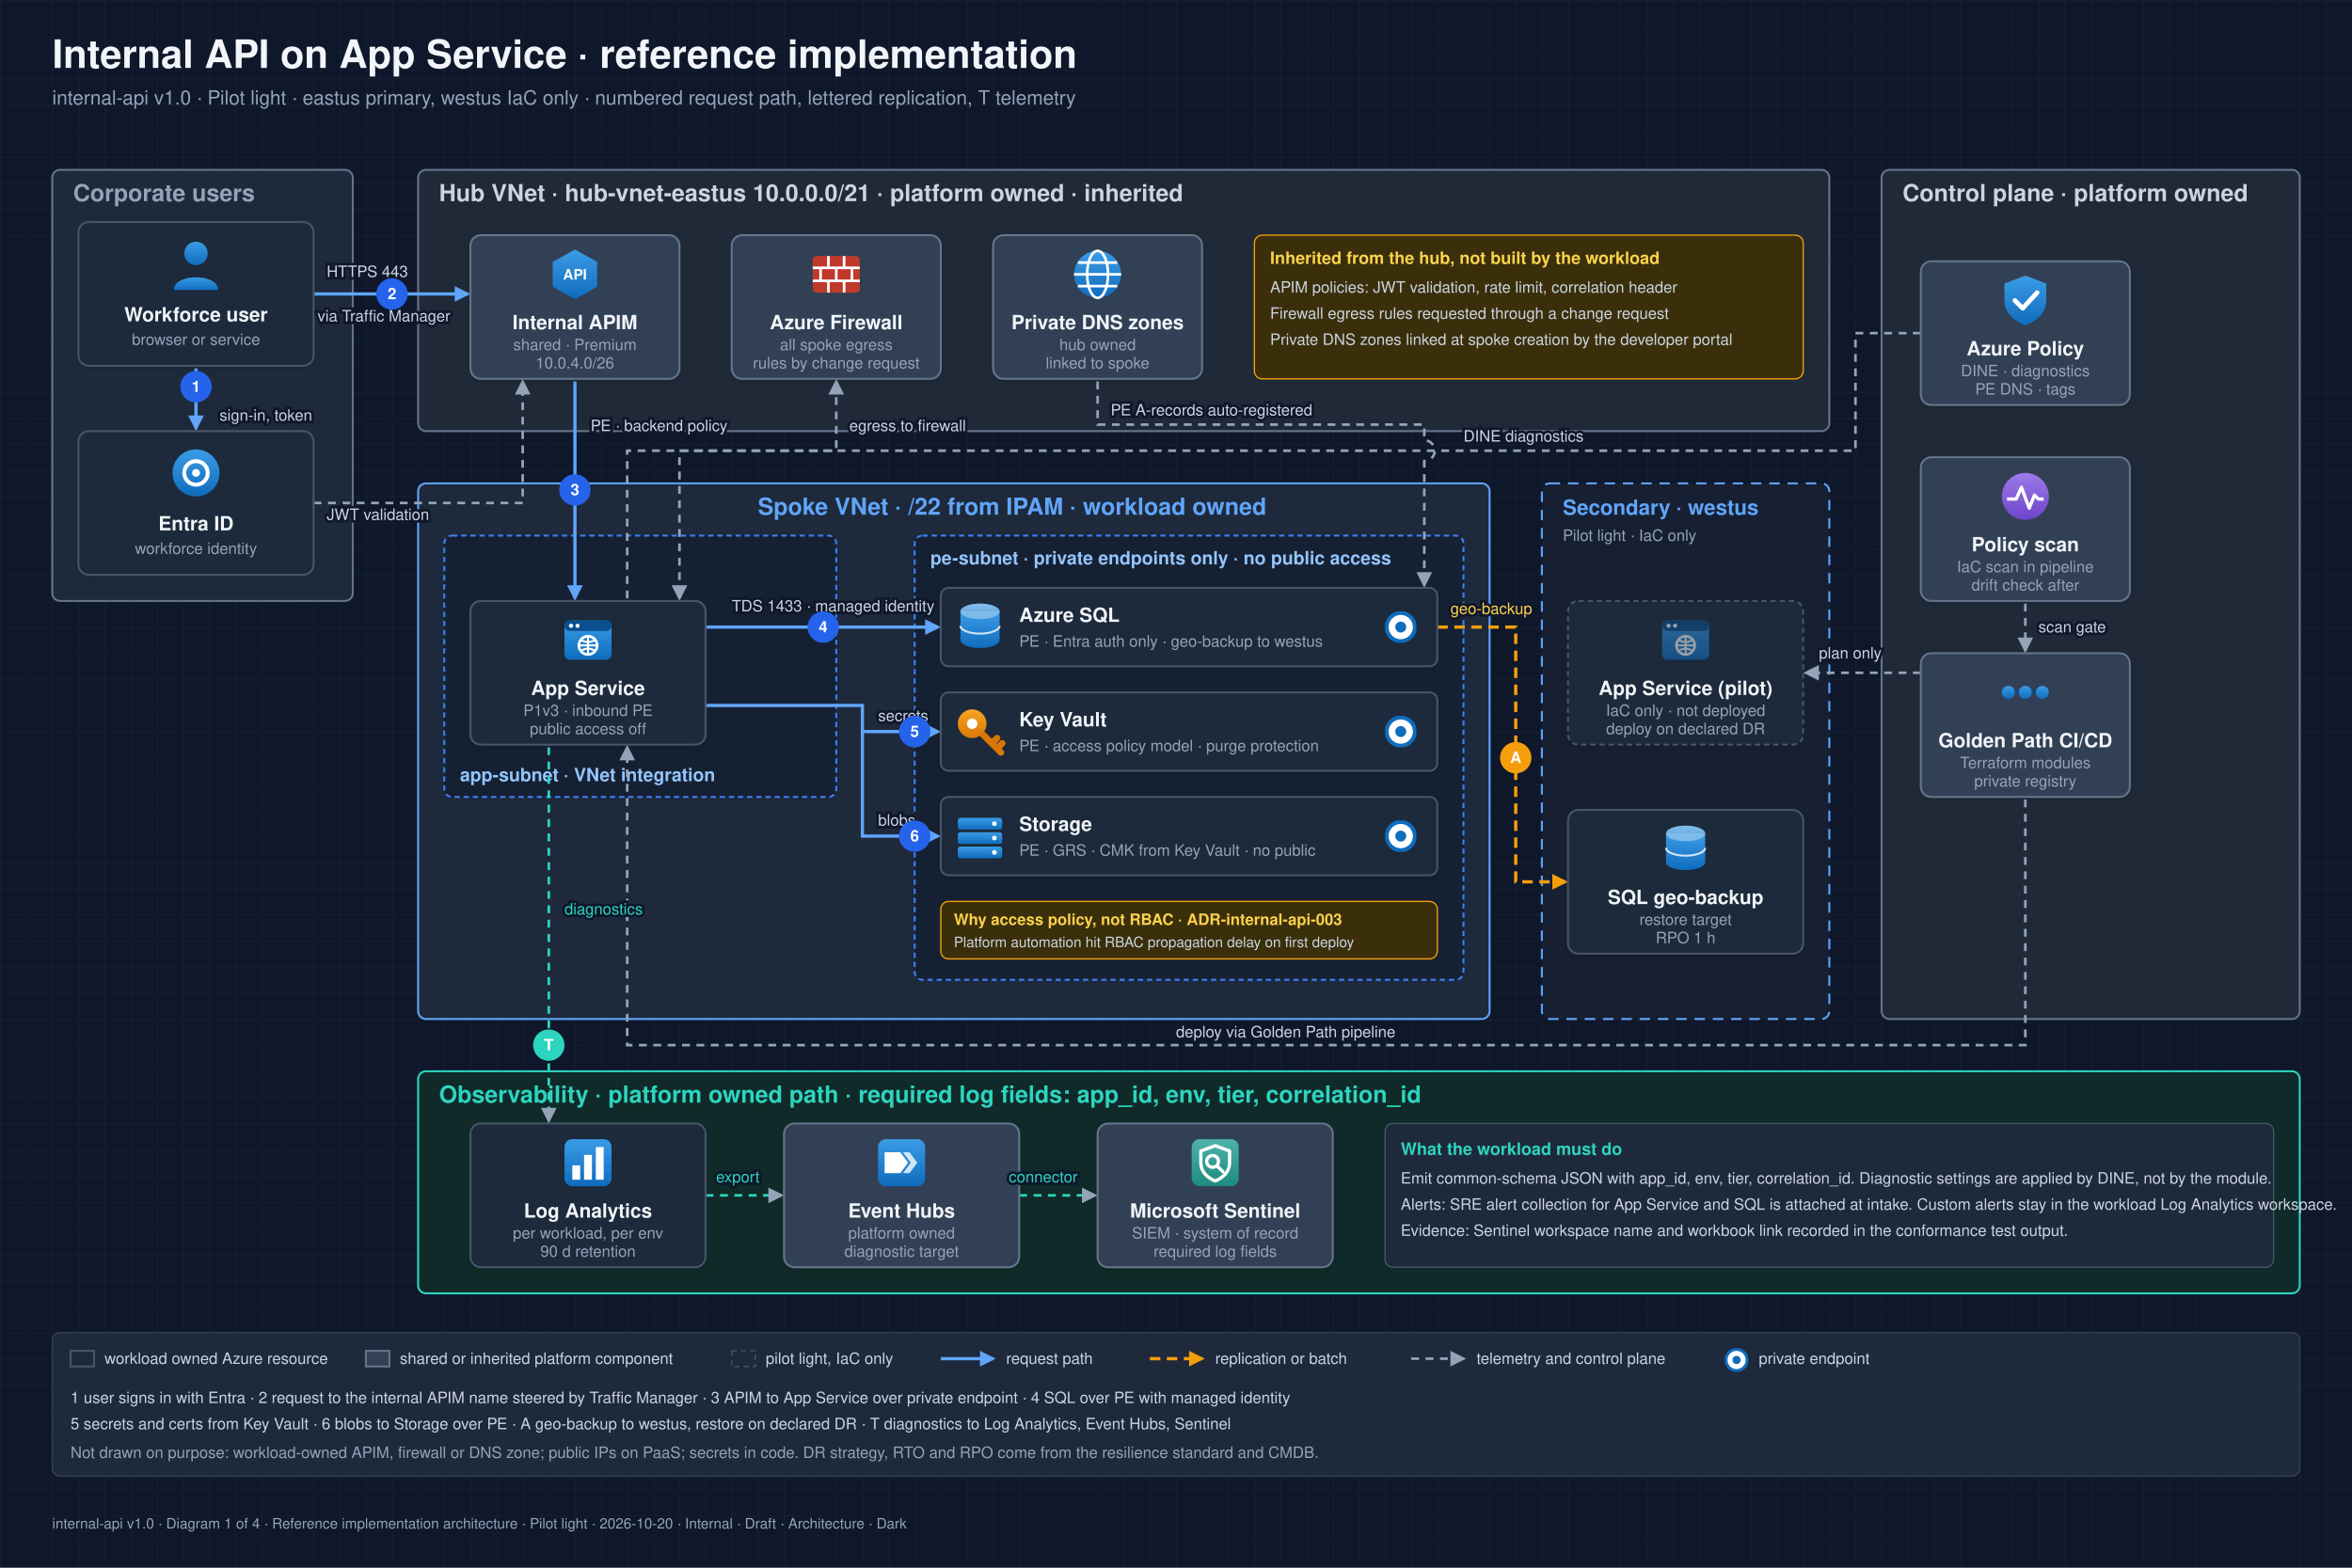
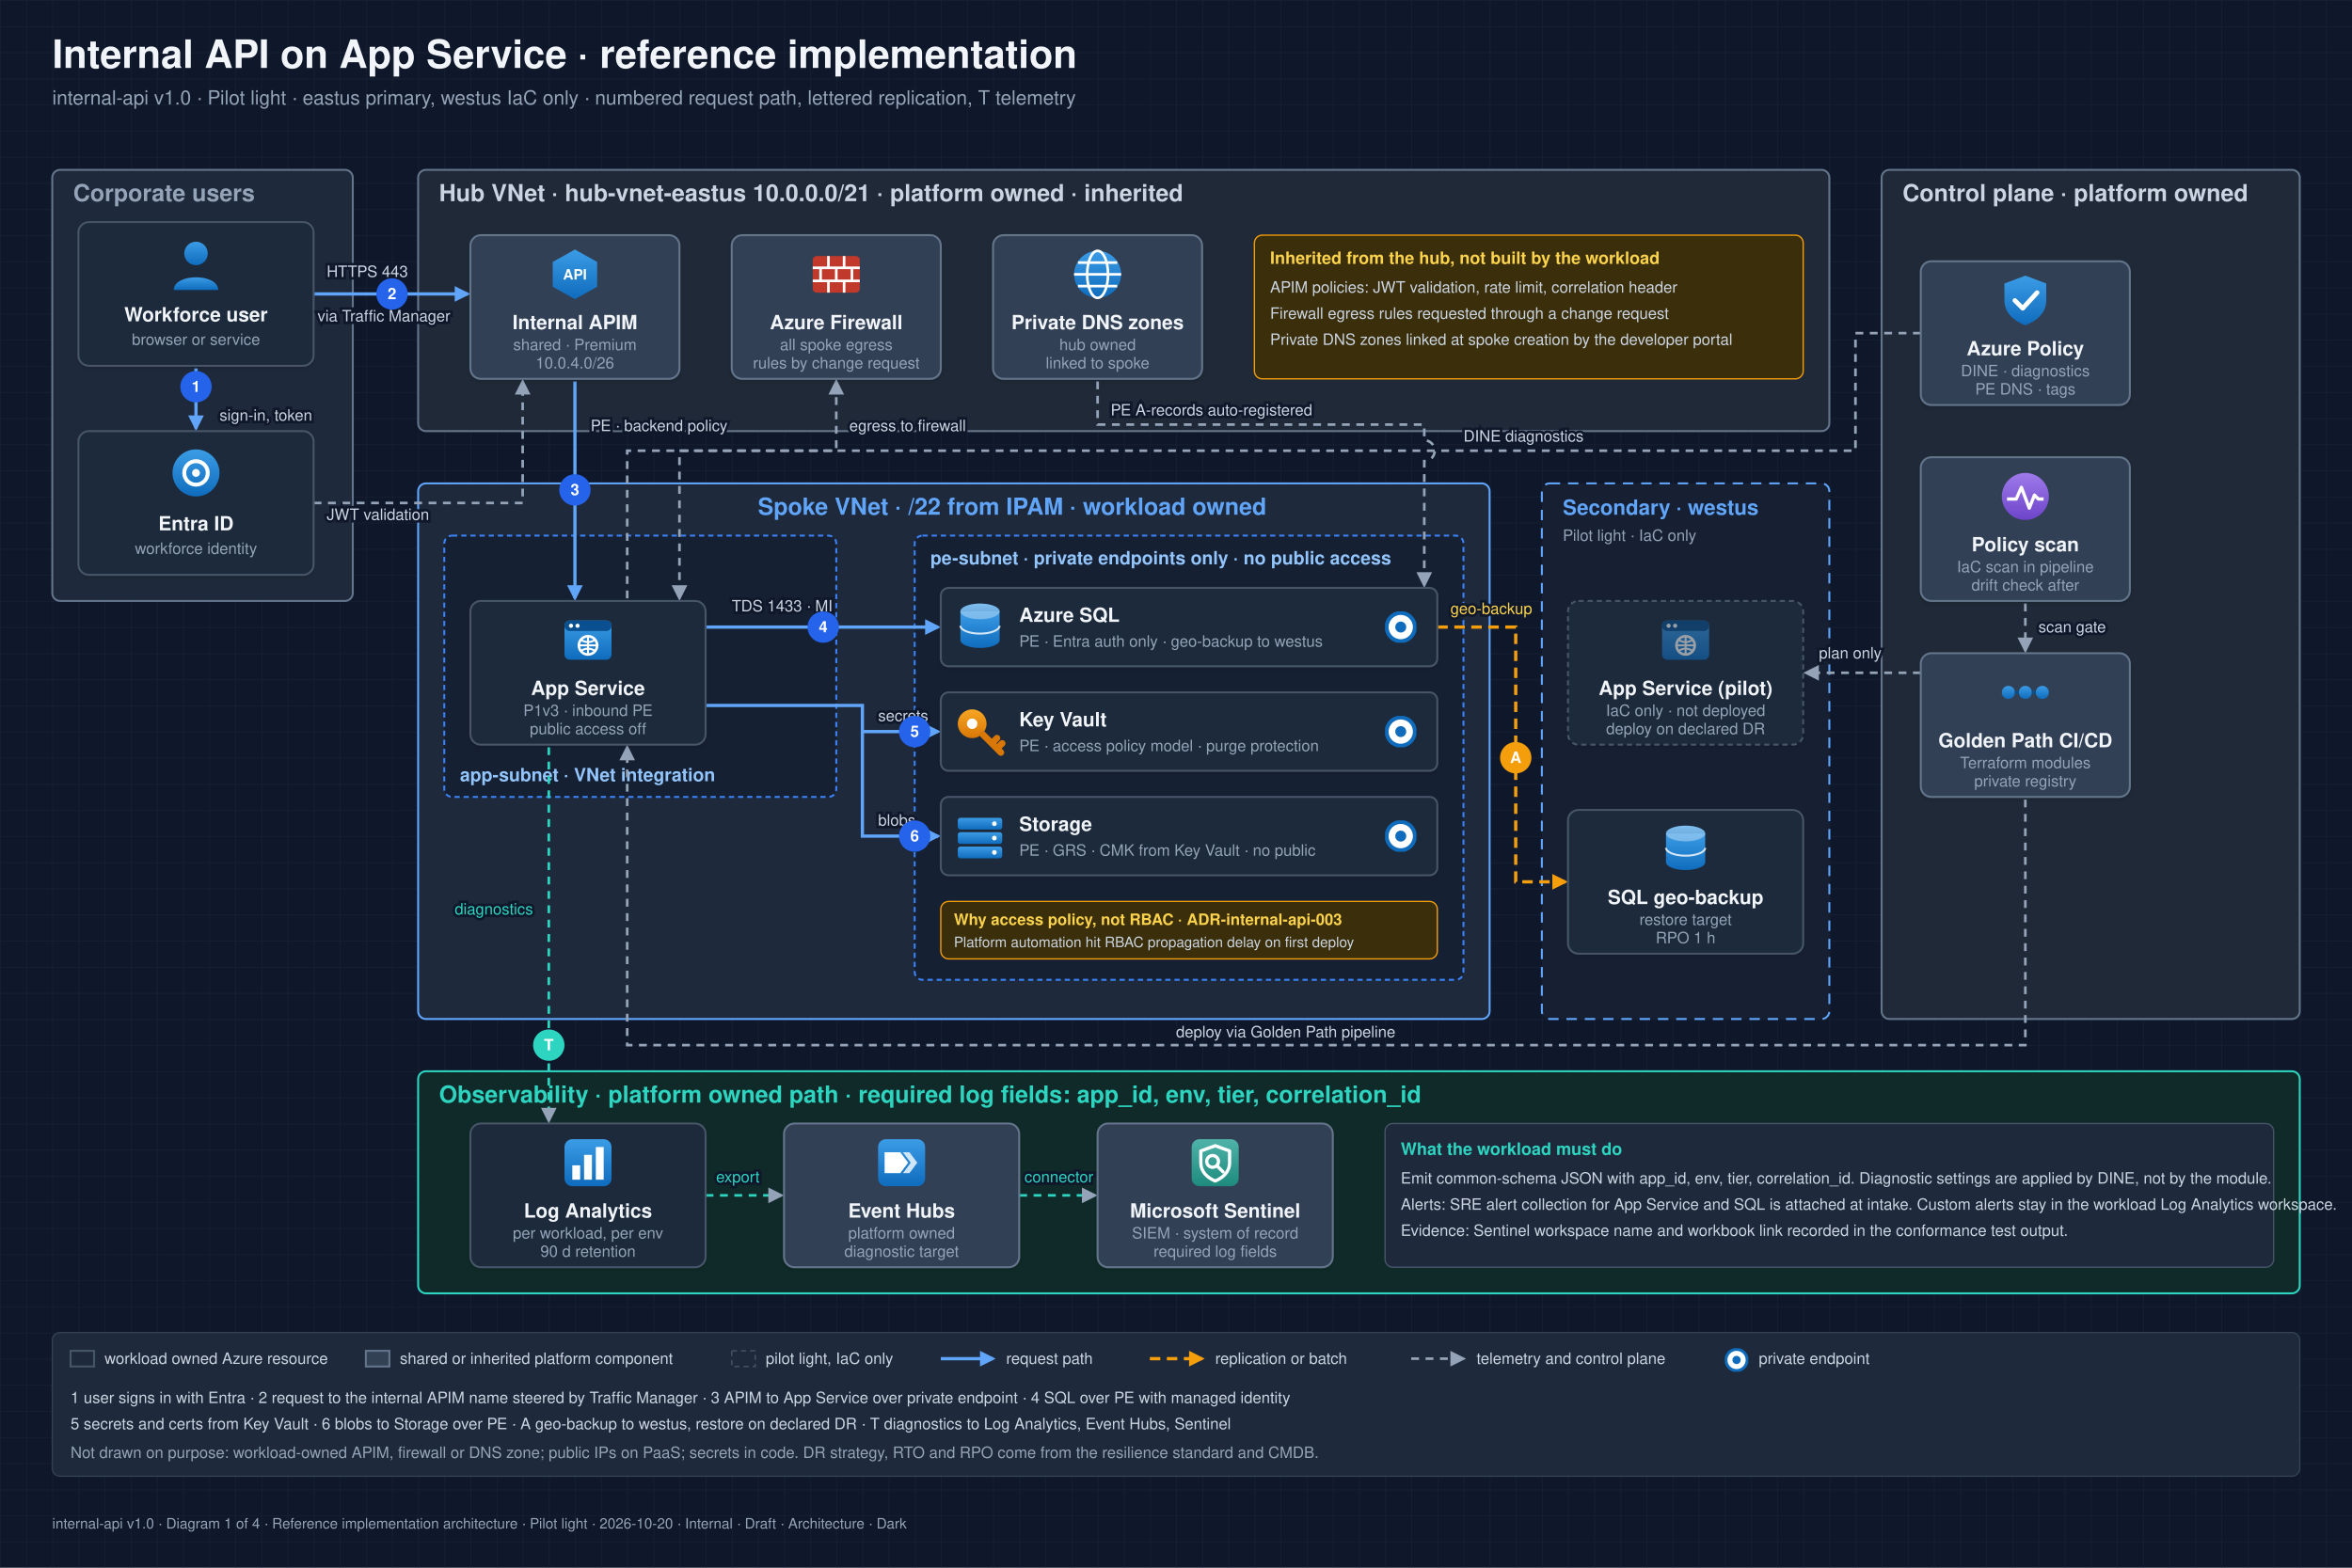
<svg xmlns="http://www.w3.org/2000/svg" width="1800" height="1200" viewBox="0 0 1800 1200" font-family="Segoe UI, Helvetica, Arial, sans-serif" data-plan="plan.json" data-theme="dark">
  <defs>
    <marker id="ab" markerWidth="12" markerHeight="12" refX="10" refY="6" orient="auto" markerUnits="userSpaceOnUse">
      <path d="M0,0 L12,6 L0,12 z" fill="#0F4C81" />
    </marker>
    <marker id="ao" markerWidth="12" markerHeight="12" refX="10" refY="6" orient="auto" markerUnits="userSpaceOnUse">
      <path d="M0,0 L12,6 L0,12 z" fill="#D97706" />
    </marker>
    <marker id="ag" markerWidth="12" markerHeight="12" refX="10" refY="6" orient="auto" markerUnits="userSpaceOnUse">
      <path d="M0,0 L12,6 L0,12 z" fill="#6B7280" />
    </marker>
    <marker id="agb" markerWidth="12" markerHeight="12" refX="2" refY="6" orient="auto" markerUnits="userSpaceOnUse">
      <path d="M12,0 L0,6 L12,12 z" fill="#6B7280" />
    </marker>
    <filter id="sh" x="-5%" y="-5%" width="110%" height="120%">
      <feDropShadow dx="0" dy="1.5" stdDeviation="1.5" flood-color="#000" flood-opacity="0.12" />
    </filter>
    <linearGradient id="az" x1="0" y1="0" x2="0" y2="1">
      <stop offset="0" stop-color="#3B9CE6" />
      <stop offset="1" stop-color="#0F6CBD" />
    </linearGradient>
    <linearGradient id="az2" x1="0" y1="0" x2="0" y2="1">
      <stop offset="0" stop-color="#4FB3A9" />
      <stop offset="1" stop-color="#1E8A7E" />
    </linearGradient>
    <linearGradient id="or" x1="0" y1="0" x2="0" y2="1">
      <stop offset="0" stop-color="#F6A623" />
      <stop offset="1" stop-color="#D97706" />
    </linearGradient>
    <linearGradient id="gy" x1="0" y1="0" x2="0" y2="1">
      <stop offset="0" stop-color="#9CA3AF" />
      <stop offset="1" stop-color="#6B7280" />
    </linearGradient>
    <linearGradient id="pu" x1="0" y1="0" x2="0" y2="1">
      <stop offset="0" stop-color="#9F7AEA" />
      <stop offset="1" stop-color="#6D44C9" />
    </linearGradient>
    <symbol id="i-user" viewBox="0 0 44 44">
      <circle cx="22" cy="14" r="9" fill="url(#az)" />
      <path d="M5 42 C5 29 39 29 39 42 Z" fill="url(#az)" />
    </symbol>
    <symbol id="i-edge" viewBox="0 0 44 44">
      <path d="M12 34 a8 8 0 0 1 -1 -16 a10 10 0 0 1 19 -4 a8 8 0 0 1 6 14 a6 6 0 0 1 -2 6 Z" fill="url(#or)" />
      <path d="M14 30 h16" stroke="#FFF" stroke-width="3" stroke-linecap="round" />
    </symbol>
    <symbol id="i-apim" viewBox="0 0 44 44">
      <path d="M22 3 L39 12.5 V31.5 L22 41 L5 31.5 V12.5 Z" fill="url(#az)" />
      <text x="22" y="26" font-size="11" font-weight="700" fill="#FFF" text-anchor="middle" font-family="Helvetica">API</text>
    </symbol>
    <symbol id="i-app" viewBox="0 0 44 44">
      <rect x="4" y="7" width="36" height="30" rx="4" fill="url(#az)" />
      <rect x="4" y="7" width="36" height="8" rx="4" fill="#0A4F8F" />
      <circle cx="9" cy="11" r="1.6" fill="#FFF" />
      <circle cx="14" cy="11" r="1.6" fill="#FFF" />
      <circle cx="22" cy="26" r="7" fill="none" stroke="#FFF" stroke-width="2" />
      <path d="M15 26 h14 M22 19 v14 M17 22 q5 3 10 0 M17 30 q5 -3 10 0" stroke="#FFF" stroke-width="1.5" fill="none" />
    </symbol>
    <symbol id="i-func" viewBox="0 0 44 44">
      <rect x="4" y="4" width="36" height="36" rx="6" fill="url(#or)" />
      <path d="M25 7 L13 25 h9 l-3 12 L32 19 h-9 Z" fill="#FFF" />
    </symbol>
    <symbol id="i-cosmos" viewBox="0 0 44 44">
      <circle cx="22" cy="22" r="13" fill="url(#az)" />
      <ellipse cx="22" cy="22" rx="20" ry="7" fill="none" stroke="#0A4F8F" stroke-width="2.5" transform="rotate(-25 22 22)" />
      <circle cx="34" cy="12" r="3" fill="#F6A623" />
    </symbol>
    <symbol id="i-search" viewBox="0 0 44 44">
      <circle cx="18" cy="18" r="12" fill="url(#az)" />
      <circle cx="18" cy="18" r="6" fill="none" stroke="#FFF" stroke-width="2.5" />
      <path d="M27 27 L39 39" stroke="#0A4F8F" stroke-width="6" stroke-linecap="round" />
    </symbol>
    <symbol id="i-openai" viewBox="0 0 44 44">
      <rect x="4" y="4" width="36" height="36" rx="8" fill="url(#az2)" />
      <path d="M22 9 L25 19 L35 22 L25 25 L22 35 L19 25 L9 22 L19 19 Z" fill="#FFF" />
      <circle cx="32" cy="12" r="2.5" fill="#FFF" />
    </symbol>
    <symbol id="i-doc" viewBox="0 0 44 44">
      <path d="M10 4 h16 l10 10 v26 h-26 Z" fill="url(#az2)" />
      <path d="M26 4 v10 h10" fill="#1E8A7E" />
      <path d="M15 20 h14 M15 26 h14 M15 32 h9" stroke="#FFF" stroke-width="2.2" stroke-linecap="round" />
    </symbol>
    <symbol id="i-speech" viewBox="0 0 44 44">
      <rect x="15" y="5" width="14" height="22" rx="7" fill="url(#az2)" />
      <path d="M10 20 a12 12 0 0 0 24 0" fill="none" stroke="#1E8A7E" stroke-width="3" />
      <path d="M22 32 v7 M15 39 h14" stroke="#1E8A7E" stroke-width="3" stroke-linecap="round" />
    </symbol>
    <symbol id="i-kv" viewBox="0 0 44 44">
      <circle cx="16" cy="16" r="11" fill="url(#or)" />
      <circle cx="16" cy="16" r="4" fill="#FFF" />
      <path d="M24 24 L38 38 M31 31 l4 -4 M35 35 l4 -4" stroke="#D97706" stroke-width="5" stroke-linecap="round" />
    </symbol>
    <symbol id="i-storage" viewBox="0 0 44 44">
      <rect x="5" y="8" width="34" height="9" rx="2" fill="url(#az)" />
      <rect x="5" y="19" width="34" height="9" rx="2" fill="url(#az)" />
      <rect x="5" y="30" width="34" height="9" rx="2" fill="url(#az)" />
      <circle cx="33" cy="12.5" r="1.8" fill="#FFF" />
      <circle cx="33" cy="23.5" r="1.8" fill="#FFF" />
      <circle cx="33" cy="34.5" r="1.8" fill="#FFF" />
    </symbol>
    <symbol id="i-ai" viewBox="0 0 44 44">
      <circle cx="22" cy="22" r="18" fill="url(#pu)" />
      <path d="M8 24 h7 l4 -9 l6 16 l4 -10 l3 3 h4" fill="none" stroke="#FFF" stroke-width="2.5" stroke-linejoin="round" />
    </symbol>
    <symbol id="i-law" viewBox="0 0 44 44">
      <rect x="4" y="4" width="36" height="36" rx="6" fill="url(#az)" />
      <rect x="10" y="24" width="6" height="11" fill="#FFF" />
      <rect x="19" y="16" width="6" height="19" fill="#FFF" />
      <rect x="28" y="10" width="6" height="25" fill="#FFF" />
    </symbol>
    <symbol id="i-eh" viewBox="0 0 44 44">
      <rect x="4" y="4" width="36" height="36" rx="6" fill="url(#az)" />
      <path d="M9 14 h12 l6 8 l-6 8 h-12 Z" fill="#FFF" />
      <path d="M23 14 h5 l6 8 l-6 8 h-5 l6 -8 Z" fill="#CFE6F8" />
    </symbol>
    <symbol id="i-siem" viewBox="0 0 44 44">
      <rect x="4" y="4" width="36" height="36" rx="6" fill="url(#az2)" />
      <path d="M22 9 L33 13 V22 C33 29 28 33.5 22 36 C16 33.5 11 29 11 22 V13 Z" fill="none" stroke="#FFF" stroke-width="2.5" stroke-linejoin="round" />
      <circle cx="20" cy="21" r="4.5" fill="none" stroke="#FFF" stroke-width="2.5" />
      <path d="M23.5 24.5 L28 29" stroke="#FFF" stroke-width="2.5" stroke-linecap="round" />
    </symbol>
    <symbol id="i-policy" viewBox="0 0 44 44">
      <path d="M22 3 L38 9 V22 C38 32 30 38 22 41 C14 38 6 32 6 22 V9 Z" fill="url(#az)" />
      <path d="M14 22 l6 6 l11 -12" fill="none" stroke="#FFF" stroke-width="3.5" stroke-linecap="round" stroke-linejoin="round" />
    </symbol>
    <symbol id="i-cmdb" viewBox="0 0 44 44">
      <ellipse cx="22" cy="10" rx="15" ry="6" fill="#0A4F8F" />
      <path d="M7 10 v24 a15 6 0 0 0 30 0 V10" fill="url(#az)" />
      <ellipse cx="22" cy="10" rx="15" ry="6" fill="#3B9CE6" />
    </symbol>
    <symbol id="i-idp" viewBox="0 0 44 44">
      <circle cx="22" cy="22" r="18" fill="url(#az)" />
      <circle cx="22" cy="22" r="9" fill="none" stroke="#FFF" stroke-width="3" />
      <circle cx="22" cy="22" r="3" fill="#FFF" />
    </symbol>
    <symbol id="i-nva" viewBox="0 0 44 44">
      <rect x="4" y="8" width="36" height="28" rx="3" fill="#B91C1C" />
      <path d="M4 17 h36 M4 26 h36 M16 8 v9 M28 17 v9 M16 26 v10" stroke="#FFF" stroke-width="2" />
    </symbol>
    <symbol id="i-dns" viewBox="0 0 44 44">
      <circle cx="22" cy="22" r="18" fill="url(#az)" />
      <ellipse cx="22" cy="22" rx="8" ry="18" fill="none" stroke="#FFF" stroke-width="2" />
      <path d="M4 22 h36 M7 13 h30 M7 31 h30" stroke="#FFF" stroke-width="2" />
    </symbol>
    <symbol id="i-pe" viewBox="0 0 20 20">
      <circle cx="10" cy="10" r="9" fill="#FFF" stroke="#0F6CBD" stroke-width="2.5" />
      <circle cx="10" cy="10" r="3.5" fill="#0F6CBD" />
    </symbol>
    <pattern id="grid" width="20" height="20" patternUnits="userSpaceOnUse">
      <path d="M20 0 H0 V20" fill="none" stroke="#E9ECF0" stroke-width="1" />
    </pattern>
    <symbol id="i-dns-lb" viewBox="0 0 44 44">
      <circle cx="22" cy="22" r="18" fill="url(#or)" />
      <circle cx="22" cy="11" r="3.5" fill="#FFF" />
      <path d="M22 14.5 V21 M11 21 H33 M11 21 V28 M22 21 V28 M33 21 V28" fill="none" stroke="#FFF" stroke-width="2.5" stroke-linecap="round" />
      <circle cx="11" cy="31" r="3" fill="#FFF" />
      <circle cx="22" cy="31" r="3" fill="#FFF" />
      <circle cx="33" cy="31" r="3" fill="#FFF" />
    </symbol>
    <symbol id="i-switch" viewBox="0 0 44 44">
      <rect x="4" y="12" width="36" height="20" rx="3" fill="#1BA0D7" />
      <path d="M11 22h8M11 19l3 3-3 3M33 22h-8M33 19l-3 3 3 3" stroke="#fff" stroke-width="2" fill="none" stroke-linecap="round" />
    </symbol>
    <symbol id="i-router" viewBox="0 0 44 44">
      <circle cx="22" cy="22" r="18" fill="#1BA0D7" />
      <path d="M12 18h20M28 14l4 4-4 4M32 26H12M16 22l-4 4 4 4" stroke="#fff" stroke-width="2.2" fill="none" stroke-linecap="round" />
    </symbol>
    <symbol id="i-firewall" viewBox="0 0 44 44">
      <rect x="4" y="8" width="36" height="28" rx="3" fill="#C0392B" />
      <path d="M4 17h36M4 27h36M16 8v9M28 8v9M10 17v10M22 17v10M34 17v10M16 27v9M28 27v9" stroke="#fff" stroke-width="2" />
    </symbol>
    <symbol id="i-lb" viewBox="0 0 44 44">
      <rect x="14" y="4" width="16" height="12" rx="2" fill="url(#az)" />
      <rect x="3" y="28" width="12" height="12" rx="2" fill="url(#az)" />
      <rect x="16" y="28" width="12" height="12" rx="2" fill="url(#az)" />
      <rect x="29" y="28" width="12" height="12" rx="2" fill="url(#az)" />
      <path d="M22 16v6M22 22H9v6M22 22v6M22 22h13v6" stroke="#0F4C81" stroke-width="2" fill="none" />
    </symbol>
    <symbol id="i-aks" viewBox="0 0 44 44">
      <path d="M22 3l17 10v18L22 41 5 31V13z" fill="url(#az)" />
      <path d="M22 12l9 5v10l-9 5-9-5V17z" fill="#fff" opacity="0.9" />
      <circle cx="22" cy="22" r="3" fill="#0F6CBD" />
    </symbol>
    <symbol id="i-vm" viewBox="0 0 44 44">
      <rect x="4" y="7" width="36" height="24" rx="3" fill="url(#az)" />
      <rect x="8" y="11" width="28" height="16" fill="#fff" opacity="0.9" />
      <rect x="15" y="33" width="14" height="4" fill="#0F6CBD" />
      <rect x="10" y="37" width="24" height="3" fill="#0F6CBD" />
    </symbol>
    <symbol id="i-sql" viewBox="0 0 44 44">
      <ellipse cx="22" cy="10" rx="15" ry="6" fill="url(#az)" />
      <path d="M7 10v22c0 3.3 6.7 6 15 6s15-2.7 15-6V10" fill="url(#az)" />
      <ellipse cx="22" cy="10" rx="15" ry="6" fill="#fff" opacity="0.35" />
      <path d="M7 21c0 3.3 6.7 6 15 6s15-2.7 15-6" stroke="#fff" stroke-width="1.5" fill="none" opacity="0.8" />
    </symbol>
    <symbol id="i-sb" viewBox="0 0 44 44">
      <rect x="4" y="16" width="36" height="12" rx="3" fill="url(#az)" />
      <rect x="8" y="19" width="6" height="6" fill="#fff" />
      <rect x="16" y="19" width="6" height="6" fill="#fff" />
      <rect x="24" y="19" width="6" height="6" fill="#fff" />
      <path d="M33 22h4M35 20l2 2-2 2" stroke="#fff" stroke-width="2" fill="none" />
    </symbol>
    <symbol id="i-redis" viewBox="0 0 44 44">
      <path d="M22 6l16 8-16 8L6 14z" fill="#D82C20" />
      <path d="M6 22l16 8 16-8v6L22 36 6 28z" fill="#A41E11" />
    </symbol>
    <symbol id="i-datacenter" viewBox="0 0 44 44">
      <rect x="6" y="4" width="32" height="36" rx="2" fill="url(#gy)" />
      <rect x="10" y="8" width="24" height="7" fill="#fff" opacity="0.85" />
      <rect x="10" y="18" width="24" height="7" fill="#fff" opacity="0.85" />
      <rect x="10" y="28" width="24" height="7" fill="#fff" opacity="0.85" />
      <circle cx="31" cy="11.5" r="1.5" fill="#16A34A" />
      <circle cx="31" cy="21.5" r="1.5" fill="#16A34A" />
      <circle cx="31" cy="31.5" r="1.5" fill="#16A34A" />
    </symbol>
    <symbol id="i-cloud" viewBox="0 0 44 44">
      <path d="M12 34a8 8 0 0 1-1-15.9A11 11 0 0 1 32 15a7.5 7.5 0 0 1 2 14.8V34z" fill="url(#az)" />
    </symbol>
    <symbol id="i-repo" viewBox="0 0 44 44">
      <rect x="6" y="5" width="32" height="34" rx="4" fill="#24292F" />
      <path d="M14 13h16M14 20h16M14 27h10" stroke="#fff" stroke-width="2.5" stroke-linecap="round" />
    </symbol>
    <symbol id="i-pipeline" viewBox="0 0 44 44">
      <circle cx="9" cy="22" r="5" fill="url(#az)" />
      <circle cx="22" cy="22" r="5" fill="url(#az)" />
      <circle cx="35" cy="22" r="5" fill="url(#az)" />
      <path d="M14 22h3M27 22h3" stroke="#0F4C81" stroke-width="2.5" />
    </symbol>
    <symbol id="i-pim" viewBox="0 0 44 44">
      <circle cx="22" cy="13" r="8" fill="url(#or)" />
      <path d="M6 40c0-11 32-11 32 0z" fill="url(#or)" />
      <circle cx="33" cy="32" r="8" fill="#fff" />
      <path d="M33 27v5l3 2" stroke="#D97706" stroke-width="2" fill="none" stroke-linecap="round" />
    </symbol>
    <symbol id="i-monitor" viewBox="0 0 44 44">
      <rect x="4" y="7" width="36" height="24" rx="3" fill="url(#az2)" />
      <polyline points="9,24 15,17 20,21 27,12 35,19" stroke="#fff" stroke-width="2.5" fill="none" stroke-linejoin="round" />
      <rect x="17" y="33" width="10" height="4" fill="#1E8A7E" />
    </symbol>
    <symbol id="i-ticket" viewBox="0 0 44 44">
      <rect x="5" y="10" width="34" height="24" rx="3" fill="url(#gy)" />
      <circle cx="5" cy="22" r="4" fill="#fff" />
      <circle cx="39" cy="22" r="4" fill="#fff" />
      <path d="M14 18h16M14 26h10" stroke="#fff" stroke-width="2.5" stroke-linecap="round" />
    </symbol>
    <symbol id="i-gate" viewBox="0 0 44 44">
      <path d="M22 4l16 18-16 18L6 22z" fill="url(#or)" />
      <path d="M15 22h14M24 17l5 5-5 5" stroke="#fff" stroke-width="2.5" fill="none" stroke-linecap="round" />
    </symbol>
    <marker id="ab-d" markerWidth="12" markerHeight="12" refX="10" refY="6" orient="auto" markerUnits="userSpaceOnUse">
      <path d="M0,0 L12,6 L0,12 z" fill="#60A5FA" />
    </marker>
    <marker id="ao-d" markerWidth="12" markerHeight="12" refX="10" refY="6" orient="auto" markerUnits="userSpaceOnUse">
      <path d="M0,0 L12,6 L0,12 z" fill="#F59E0B" />
    </marker>
    <marker id="ag-d" markerWidth="12" markerHeight="12" refX="10" refY="6" orient="auto" markerUnits="userSpaceOnUse">
      <path d="M0,0 L12,6 L0,12 z" fill="#94A3B8" />
    </marker>
    <marker id="agb-d" markerWidth="12" markerHeight="12" refX="2" refY="6" orient="auto" markerUnits="userSpaceOnUse">
      <path d="M12,0 L0,6 L12,12 z" fill="#94A3B8" />
    </marker>
    <pattern id="grid-d" width="20" height="20" patternUnits="userSpaceOnUse">
      <path d="M20 0 H0 V20" fill="none" stroke="#1E293B" stroke-width="1" />
    </pattern>
  </defs>
  <rect width="100%" height="100%" fill="#0F172A" />
  <rect width="100%" height="100%" fill="url(#grid-d)" opacity="0.6" />
  <text x="40" y="52" font-size="30" font-weight="700" fill="#F1F5F9">Internal API on App Service · reference implementation</text>
  <text x="40" y="80" font-size="15" fill="#94A3B8">internal-api v1.0 · Pilot light · eastus primary, westus IaC only · numbered request path, lettered replication, T telemetry</text>
  <g id="z-internet" data-zone="internet">
    <rect x="40" y="130" width="230" height="330" rx="6" fill="#1E293B" stroke="#64748B" stroke-width="1.5" />
    <text x="56" y="154" font-size="18" font-weight="600" fill="#94A3B8">Corporate users</text>
  </g>
  <g id="z-hub" data-zone="hub">
    <rect x="320" y="130" width="1080" height="200" rx="6" fill="#1F2937" stroke="#64748B" stroke-width="1.5" />
    <text x="336" y="154" font-size="18" font-weight="600" fill="#CBD5E1">Hub VNet · hub-vnet-eastus 10.0.0.0/21 · platform owned · inherited</text>
  </g>
  <g id="z-spoke" data-zone="spoke">
    <rect x="320" y="370" width="820" height="410" rx="6" fill="#1E293B" stroke="#60A5FA" stroke-width="1.5" />
    <text x="580" y="394" font-size="18" font-weight="600" fill="#60A5FA">Spoke VNet · /22 from IPAM · workload owned</text>
  </g>
  <g id="z-app-subnet" data-zone="app-subnet">
    <rect x="340" y="410" width="300" height="200" rx="6" fill="#162033" stroke="#3B82F6" stroke-width="1.5" stroke-dasharray="4 3" />
    <text x="352" y="598" font-size="14" font-weight="600" fill="#93C5FD">app-subnet · VNet integration</text>
  </g>
  <g id="z-pe-subnet" data-zone="pe-subnet">
    <rect x="700" y="410" width="420" height="340" rx="6" fill="#162033" stroke="#3B82F6" stroke-width="1.5" stroke-dasharray="4 3" />
    <text x="712" y="432" font-size="14" font-weight="600" fill="#93C5FD">pe-subnet · private endpoints only · no public access</text>
  </g>
  <g id="z-secondary" data-zone="secondary">
    <rect x="1180" y="370" width="220" height="410" rx="6" fill="#172033" stroke="#60A5FA" stroke-width="1.5" stroke-dasharray="8 6" />
    <text x="1196" y="394" font-size="16" font-weight="600" fill="#60A5FA">Secondary · westus</text>
    <text x="1196" y="414" font-size="12" fill="#94A3B8">Pilot light · IaC only</text>
  </g>
  <g id="z-control" data-zone="control">
    <rect x="1440" y="130" width="320" height="650" rx="6" fill="#1F2937" stroke="#64748B" stroke-width="1.5" />
    <text x="1456" y="154" font-size="18" font-weight="600" fill="#CBD5E1">Control plane · platform owned</text>
  </g>
  <g id="z-observability" data-zone="observability">
    <rect x="320" y="820" width="1440" height="170" rx="6" fill="#0F2A28" stroke="#2DD4BF" stroke-width="1.5" />
    <text x="336" y="844" font-size="18" font-weight="600" fill="#2DD4BF">Observability · platform owned path · required log fields: app_id, env, tier, correlation_id</text>
  </g>
  <path id="e-user-entra" data-edge="e-user-entra" d="M150 282 V328" fill="none" stroke="#60A5FA" stroke-width="2.5" marker-end="url(#ab-d)" />
  <path id="e-user-apim" data-edge="e-user-apim" d="M240 225 H358" fill="none" stroke="#60A5FA" stroke-width="2.5" marker-end="url(#ab-d)" />
  <path id="e-entra-apim" data-edge="e-entra-apim" d="M240 385 H400 V292" fill="none" stroke="#94A3B8" stroke-width="2" stroke-dasharray="6 5" marker-end="url(#ag-d)" />
  <path id="e-apim-app" data-edge="e-apim-app" d="M440 292 V458" fill="none" stroke="#60A5FA" stroke-width="2.5" marker-end="url(#ab-d)" />
  <path id="e-app-azfw" data-edge="e-app-azfw" d="M480 458 V345 H640 V292" fill="none" stroke="#94A3B8" stroke-width="2" stroke-dasharray="6 5" marker-end="url(#ag-d)" />
  <path id="e-app-sql" data-edge="e-app-sql" d="M540 480 H718" fill="none" stroke="#60A5FA" stroke-width="2.5" marker-end="url(#ab-d)" />
  <path id="e-app-storage" data-edge="e-app-storage" d="M540 540 H660 V640 H718" fill="none" stroke="#60A5FA" stroke-width="2.5" marker-end="url(#ab-d)" />
  <path id="e-app-kv" data-edge="e-app-kv" d="M660 560 H718" fill="none" stroke="#60A5FA" stroke-width="2.5" marker-end="url(#ab-d)" />
  <path id="e-dns-sql" data-edge="e-dns-sql" d="M840 292 V325 H1090 V337 A8 8 0 0 1 1090 353 V448" fill="none" stroke="#94A3B8" stroke-width="2" stroke-dasharray="6 5" marker-end="url(#ag-d)" />
  <path id="e-sql-geo" data-edge="e-sql-geo" d="M1100 480 H1160 V675 H1198" fill="none" stroke="#F59E0B" stroke-width="2.5" stroke-dasharray="8 5" marker-end="url(#ao-d)" />
  <path id="e-policy-app" data-edge="e-policy-app" d="M1470 255 H1420 V345 H520 V458" fill="none" stroke="#94A3B8" stroke-width="2" stroke-dasharray="6 5" marker-end="url(#ag-d)" />
  <path id="e-scan-pipeline" data-edge="e-scan-pipeline" d="M1550 462 V498" fill="none" stroke="#94A3B8" stroke-width="2" stroke-dasharray="6 5" marker-end="url(#ag-d)" />
  <path id="e-pipeline-dr" data-edge="e-pipeline-dr" d="M1470 515 H1382" fill="none" stroke="#94A3B8" stroke-width="2" stroke-dasharray="6 5" marker-end="url(#ag-d)" />
  <path id="e-pipeline-app" data-edge="e-pipeline-app" d="M1550 612 V800 H480 V572" fill="none" stroke="#94A3B8" stroke-width="2" stroke-dasharray="6 5" marker-end="url(#ag-d)" />
  <path id="e-app-law" data-edge="e-app-law" d="M420 572 V858" fill="none" stroke="#2DD4BF" stroke-width="2" stroke-dasharray="6 5" marker-end="url(#ag-d)" />
  <path id="e-law-eh" data-edge="e-law-eh" d="M540 915 H598" fill="none" stroke="#2DD4BF" stroke-width="2" stroke-dasharray="6 5" marker-end="url(#ag-d)" />
  <path id="e-eh-sentinel" data-edge="e-eh-sentinel" d="M780 915 H838" fill="none" stroke="#2DD4BF" stroke-width="2" stroke-dasharray="6 5" marker-end="url(#ag-d)" />
  <g id="n-user" data-node="user" transform="translate(60,170)">
    <rect width="180" height="110" rx="8" fill="#1E293B" stroke="#475569" stroke-width="1.5" filter="url(#sh)" />
    <use href="#i-user" x="68" y="10" width="44" height="44" />
    <text x="90" y="76" text-anchor="middle" font-size="15" font-weight="600" fill="#F1F5F9">Workforce user</text>
    <text x="90" y="94" text-anchor="middle" font-size="12" fill="#94A3B8">browser or service</text>
  </g>
  <g id="n-entra" data-node="entra" transform="translate(60,330)">
    <rect width="180" height="110" rx="8" fill="#1E293B" stroke="#475569" stroke-width="1.5" filter="url(#sh)" />
    <use href="#i-idp" x="68" y="10" width="44" height="44" />
    <text x="90" y="76" text-anchor="middle" font-size="15" font-weight="600" fill="#F1F5F9">Entra ID</text>
    <text x="90" y="94" text-anchor="middle" font-size="12" fill="#94A3B8">workforce identity</text>
  </g>
  <g id="n-apim-int" data-node="apim-int" transform="translate(360,180)">
    <rect width="160" height="110" rx="8" fill="#334155" stroke="#64748B" stroke-width="1.5" filter="url(#sh)" />
    <use href="#i-apim" x="58" y="8" width="44" height="44" />
    <text x="80" y="72" text-anchor="middle" font-size="15" font-weight="600" fill="#F1F5F9">Internal APIM</text>
    <text x="80" y="88" text-anchor="middle" font-size="12" fill="#94A3B8">shared · Premium</text>
    <text x="80" y="102" text-anchor="middle" font-size="12" fill="#94A3B8">10.0.4.0/26</text>
  </g>
  <g id="n-azfw" data-node="azfw" transform="translate(560,180)">
    <rect width="160" height="110" rx="8" fill="#334155" stroke="#64748B" stroke-width="1.5" filter="url(#sh)" />
    <use href="#i-firewall" x="58" y="8" width="44" height="44" />
    <text x="80" y="72" text-anchor="middle" font-size="15" font-weight="600" fill="#F1F5F9">Azure Firewall</text>
    <text x="80" y="88" text-anchor="middle" font-size="12" fill="#94A3B8">all spoke egress</text>
    <text x="80" y="102" text-anchor="middle" font-size="12" fill="#94A3B8">rules by change request</text>
  </g>
  <g id="n-dns" data-node="dns" transform="translate(760,180)">
    <rect width="160" height="110" rx="8" fill="#334155" stroke="#64748B" stroke-width="1.5" filter="url(#sh)" />
    <use href="#i-dns" x="58" y="8" width="44" height="44" />
    <text x="80" y="72" text-anchor="middle" font-size="15" font-weight="600" fill="#F1F5F9">Private DNS zones</text>
    <text x="80" y="88" text-anchor="middle" font-size="12" fill="#94A3B8">hub owned</text>
    <text x="80" y="102" text-anchor="middle" font-size="12" fill="#94A3B8">linked to spoke</text>
  </g>
  <g id="note-hub" transform="translate(960,180)">
    <rect width="420" height="110" rx="6" fill="#3B2F0B" stroke="#F59E0B" stroke-width="1" />
    <text x="12" y="22" font-size="13" font-weight="600" fill="#FCD34D">Inherited from the hub, not built by the workload</text>
    <text x="12" y="44" font-size="12" fill="#CBD5E1">APIM policies: JWT validation, rate limit, correlation header</text>
    <text x="12" y="64" font-size="12" fill="#CBD5E1">Firewall egress rules requested through a change request</text>
    <text x="12" y="84" font-size="12" fill="#CBD5E1">Private DNS zones linked at spoke creation by the developer portal</text>
  </g>
  <g id="n-appsvc" data-node="appsvc" transform="translate(360,460)">
    <rect width="180" height="110" rx="8" fill="#1E293B" stroke="#475569" stroke-width="1.5" filter="url(#sh)" />
    <use href="#i-app" x="68" y="8" width="44" height="44" />
    <text x="90" y="72" text-anchor="middle" font-size="15" font-weight="600" fill="#F1F5F9">App Service</text>
    <text x="90" y="88" text-anchor="middle" font-size="12" fill="#94A3B8">P1v3 · inbound PE</text>
    <text x="90" y="102" text-anchor="middle" font-size="12" fill="#94A3B8">public access off</text>
  </g>
  <g id="n-sql" data-node="sql" transform="translate(720,450)">
    <rect width="380" height="60" rx="6" fill="#1E293B" stroke="#475569" stroke-width="1.5" filter="url(#sh)" />
    <use href="#i-sql" x="8" y="8" width="44" height="44" />
    <use href="#i-pe" x="340" y="18" width="24" height="24" />
    <text x="60" y="26" font-size="15" font-weight="600" fill="#F1F5F9">Azure SQL</text>
    <text x="60" y="45" font-size="12" fill="#94A3B8">PE · Entra auth only · geo-backup to westus</text>
  </g>
  <g id="n-kv" data-node="kv" transform="translate(720,530)">
    <rect width="380" height="60" rx="6" fill="#1E293B" stroke="#475569" stroke-width="1.5" filter="url(#sh)" />
    <use href="#i-kv" x="8" y="8" width="44" height="44" />
    <use href="#i-pe" x="340" y="18" width="24" height="24" />
    <text x="60" y="26" font-size="15" font-weight="600" fill="#F1F5F9">Key Vault</text>
    <text x="60" y="45" font-size="12" fill="#94A3B8">PE · access policy model · purge protection</text>
  </g>
  <g id="n-storage" data-node="storage" transform="translate(720,610)">
    <rect width="380" height="60" rx="6" fill="#1E293B" stroke="#475569" stroke-width="1.5" filter="url(#sh)" />
    <use href="#i-storage" x="8" y="8" width="44" height="44" />
    <use href="#i-pe" x="340" y="18" width="24" height="24" />
    <text x="60" y="26" font-size="15" font-weight="600" fill="#F1F5F9">Storage</text>
    <text x="60" y="45" font-size="12" fill="#94A3B8">PE · GRS · CMK from Key Vault · no public</text>
  </g>
  <g id="note-kv" transform="translate(720,690)">
    <rect width="380" height="44" rx="6" fill="#3B2F0B" stroke="#F59E0B" stroke-width="1" />
    <text x="10" y="18" font-size="12" font-weight="600" fill="#FCD34D">Why access policy, not RBAC · ADR-internal-api-003</text>
    <text x="10" y="35" font-size="11" fill="#CBD5E1">Platform automation hit RBAC propagation delay on first deploy</text>
  </g>
  <g id="n-appsvc-dr" data-node="appsvc-dr" transform="translate(1200,460)">
    <rect width="180" height="110" rx="8" fill="#1E293B" stroke="#475569" stroke-width="1.5" stroke-dasharray="4 3" filter="url(#sh)" />
    <use href="#i-app" x="68" y="8" width="44" height="44" opacity="0.55" />
    <text x="90" y="72" text-anchor="middle" font-size="15" font-weight="600" fill="#F1F5F9">App Service (pilot)</text>
    <text x="90" y="88" text-anchor="middle" font-size="12" fill="#94A3B8">IaC only · not deployed</text>
    <text x="90" y="102" text-anchor="middle" font-size="12" fill="#94A3B8">deploy on declared DR</text>
  </g>
  <g id="n-sql-geo" data-node="sql-geo" transform="translate(1200,620)">
    <rect width="180" height="110" rx="8" fill="#1E293B" stroke="#475569" stroke-width="1.5" filter="url(#sh)" />
    <use href="#i-sql" x="68" y="8" width="44" height="44" />
    <text x="90" y="72" text-anchor="middle" font-size="15" font-weight="600" fill="#F1F5F9">SQL geo-backup</text>
    <text x="90" y="88" text-anchor="middle" font-size="12" fill="#94A3B8">restore target</text>
    <text x="90" y="102" text-anchor="middle" font-size="12" fill="#94A3B8">RPO 1 h</text>
  </g>
  <g id="n-policy" data-node="policy" transform="translate(1470,200)">
    <rect width="160" height="110" rx="8" fill="#334155" stroke="#64748B" stroke-width="1.5" filter="url(#sh)" />
    <use href="#i-policy" x="58" y="8" width="44" height="44" />
    <text x="80" y="72" text-anchor="middle" font-size="15" font-weight="600" fill="#F1F5F9">Azure Policy</text>
    <text x="80" y="88" text-anchor="middle" font-size="12" fill="#94A3B8">DINE · diagnostics</text>
    <text x="80" y="102" text-anchor="middle" font-size="12" fill="#94A3B8">PE DNS · tags</text>
  </g>
  <g id="n-scan" data-node="scan" transform="translate(1470,350)">
    <rect width="160" height="110" rx="8" fill="#334155" stroke="#64748B" stroke-width="1.5" filter="url(#sh)" />
    <use href="#i-ai" x="58" y="8" width="44" height="44" />
    <text x="80" y="72" text-anchor="middle" font-size="15" font-weight="600" fill="#F1F5F9">Policy scan</text>
    <text x="80" y="88" text-anchor="middle" font-size="12" fill="#94A3B8">IaC scan in pipeline</text>
    <text x="80" y="102" text-anchor="middle" font-size="12" fill="#94A3B8">drift check after</text>
  </g>
  <g id="n-pipeline" data-node="pipeline" transform="translate(1470,500)">
    <rect width="160" height="110" rx="8" fill="#334155" stroke="#64748B" stroke-width="1.5" filter="url(#sh)" />
    <use href="#i-pipeline" x="58" y="8" width="44" height="44" />
    <text x="80" y="72" text-anchor="middle" font-size="15" font-weight="600" fill="#F1F5F9">Golden Path CI/CD</text>
    <text x="80" y="88" text-anchor="middle" font-size="12" fill="#94A3B8">Terraform modules</text>
    <text x="80" y="102" text-anchor="middle" font-size="12" fill="#94A3B8">private registry</text>
  </g>
  <g id="n-law" data-node="law" transform="translate(360,860)">
    <rect width="180" height="110" rx="8" fill="#1E293B" stroke="#475569" stroke-width="1.5" filter="url(#sh)" />
    <use href="#i-law" x="68" y="8" width="44" height="44" />
    <text x="90" y="72" text-anchor="middle" font-size="15" font-weight="600" fill="#F1F5F9">Log Analytics</text>
    <text x="90" y="88" text-anchor="middle" font-size="12" fill="#94A3B8">per workload, per env</text>
    <text x="90" y="102" text-anchor="middle" font-size="12" fill="#94A3B8">90 d retention</text>
  </g>
  <g id="n-eh" data-node="eh" transform="translate(600,860)">
    <rect width="180" height="110" rx="8" fill="#334155" stroke="#64748B" stroke-width="1.5" filter="url(#sh)" />
    <use href="#i-eh" x="68" y="8" width="44" height="44" />
    <text x="90" y="72" text-anchor="middle" font-size="15" font-weight="600" fill="#F1F5F9">Event Hubs</text>
    <text x="90" y="88" text-anchor="middle" font-size="12" fill="#94A3B8">platform owned</text>
    <text x="90" y="102" text-anchor="middle" font-size="12" fill="#94A3B8">diagnostic target</text>
  </g>
  <g id="n-sentinel" data-node="sentinel" transform="translate(840,860)">
    <rect width="180" height="110" rx="8" fill="#334155" stroke="#64748B" stroke-width="1.5" filter="url(#sh)" />
    <use href="#i-siem" x="68" y="8" width="44" height="44" />
    <text x="90" y="72" text-anchor="middle" font-size="15" font-weight="600" fill="#F1F5F9">Microsoft Sentinel</text>
    <text x="90" y="88" text-anchor="middle" font-size="12" fill="#94A3B8">SIEM · system of record</text>
    <text x="90" y="102" text-anchor="middle" font-size="12" fill="#94A3B8">required log fields</text>
  </g>
  <g id="note-obs" transform="translate(1060,860)">
    <rect width="680" height="110" rx="6" fill="#1E293B" stroke="#475569" stroke-width="1" />
    <text x="12" y="24" font-size="13" font-weight="600" fill="#2DD4BF">What the workload must do</text>
    <text x="12" y="46" font-size="12" fill="#CBD5E1">Emit common-schema JSON with app_id, env, tier, correlation_id. Diagnostic settings are applied by DINE, not by the module.</text>
    <text x="12" y="66" font-size="12" fill="#CBD5E1">Alerts: SRE alert collection for App Service and SQL is attached at intake. Custom alerts stay in the workload Log Analytics workspace.</text>
    <text x="12" y="86" font-size="12" fill="#CBD5E1">Evidence: Sentinel workspace name and workbook link recorded in the conformance test output.</text>
  </g>
  <text x="168" y="322" font-size="12" fill="#CBD5E1" paint-order="stroke" stroke="#0F172A" stroke-width="4">sign-in, token</text>
  <text x="250" y="212" font-size="12" fill="#CBD5E1" paint-order="stroke" stroke="#0F172A" stroke-width="4">HTTPS 443</text>
  <text x="243" y="246" font-size="12" fill="#CBD5E1" paint-order="stroke" stroke="#0F172A" stroke-width="4">via Traffic Manager</text>
  <text x="250" y="398" font-size="12" fill="#CBD5E1" paint-order="stroke" stroke="#0F172A" stroke-width="4">JWT validation</text>
  <text x="452" y="330" font-size="12" fill="#CBD5E1" paint-order="stroke" stroke="#0F172A" stroke-width="4">PE · backend policy</text>
  <text x="650" y="330" font-size="12" fill="#CBD5E1" paint-order="stroke" stroke="#0F172A" stroke-width="4">egress to firewall</text>
-   <text x="560" y="468" font-size="12" fill="#CBD5E1" paint-order="stroke" stroke="#0F172A" stroke-width="4">TDS 1433 · managed identity</text>
+   <text x="560" y="468" font-size="12" fill="#CBD5E1" paint-order="stroke" stroke="#0F172A" stroke-width="4">TDS 1433 · MI</text>
  <text x="672" y="552" font-size="12" fill="#CBD5E1" paint-order="stroke" stroke="#0F172A" stroke-width="4">secrets</text>
  <text x="672" y="632" font-size="12" fill="#CBD5E1" paint-order="stroke" stroke="#0F172A" stroke-width="4">blobs</text>
  <text x="850" y="318" font-size="12" fill="#CBD5E1" paint-order="stroke" stroke="#0F172A" stroke-width="4">PE A-records auto-registered</text>
  <text x="1110" y="470" font-size="12" fill="#FCD34D" paint-order="stroke" stroke="#0F172A" stroke-width="4">geo-backup</text>
  <text x="1120" y="338" font-size="12" fill="#CBD5E1" paint-order="stroke" stroke="#0F172A" stroke-width="4">DINE diagnostics</text>
  <text x="1560" y="484" font-size="12" fill="#CBD5E1" paint-order="stroke" stroke="#0F172A" stroke-width="4">scan gate</text>
  <text x="1392" y="504" font-size="12" fill="#CBD5E1" paint-order="stroke" stroke="#0F172A" stroke-width="4">plan only</text>
  <text x="900" y="794" font-size="12" fill="#CBD5E1" paint-order="stroke" stroke="#0F172A" stroke-width="4">deploy via Golden Path pipeline</text>
-   <text x="432" y="700" font-size="12" fill="#2DD4BF" paint-order="stroke" stroke="#0F172A" stroke-width="4">diagnostics</text>
+   <text x="348" y="700" font-size="12" fill="#2DD4BF" paint-order="stroke" stroke="#0F172A" stroke-width="4">diagnostics</text>
  <text x="548" y="905" font-size="12" fill="#2DD4BF" paint-order="stroke" stroke="#0F172A" stroke-width="4">export</text>
-   <text x="772" y="905" font-size="12" fill="#2DD4BF" paint-order="stroke" stroke="#0F172A" stroke-width="4">connector</text>
+   <text x="784" y="905" font-size="12" fill="#2DD4BF" paint-order="stroke" stroke="#0F172A" stroke-width="4">connector</text>
  <g transform="translate(150,296)">
    <circle r="12" fill="#2563EB" />
    <text y="4" text-anchor="middle" font-size="12" font-weight="700" fill="#FFF">1</text>
  </g>
  <g transform="translate(300,225)">
    <circle r="12" fill="#2563EB" />
    <text y="4" text-anchor="middle" font-size="12" font-weight="700" fill="#FFF">2</text>
  </g>
  <g transform="translate(440,375)">
    <circle r="12" fill="#2563EB" />
    <text y="4" text-anchor="middle" font-size="12" font-weight="700" fill="#FFF">3</text>
  </g>
  <g transform="translate(630,480)">
    <circle r="12" fill="#2563EB" />
    <text y="4" text-anchor="middle" font-size="12" font-weight="700" fill="#FFF">4</text>
  </g>
  <g transform="translate(700,560)">
    <circle r="12" fill="#2563EB" />
    <text y="4" text-anchor="middle" font-size="12" font-weight="700" fill="#FFF">5</text>
  </g>
  <g transform="translate(700,640)">
    <circle r="12" fill="#2563EB" />
    <text y="4" text-anchor="middle" font-size="12" font-weight="700" fill="#FFF">6</text>
  </g>
  <g transform="translate(1160,580)">
    <circle r="12" fill="#F59E0B" />
    <text y="4" text-anchor="middle" font-size="12" font-weight="700" fill="#FFF">A</text>
  </g>
  <g transform="translate(420,800)">
    <circle r="12" fill="#2DD4BF" />
    <text y="4" text-anchor="middle" font-size="12" font-weight="700" fill="#FFF">T</text>
  </g>
  <g id="legend" transform="translate(40,1020)">
    <rect width="1720" height="110" rx="6" fill="#1E293B" stroke="#334155" />
    <rect x="14" y="14" width="18" height="12" fill="#1E293B" stroke="#475569" stroke-width="1.5" />
    <text x="40" y="24" font-size="12" fill="#CBD5E1">workload owned Azure resource</text>
    <rect x="240" y="14" width="18" height="12" fill="#334155" stroke="#64748B" stroke-width="1.5" />
    <text x="266" y="24" font-size="12" fill="#CBD5E1">shared or inherited platform component</text>
    <rect x="520" y="14" width="18" height="12" fill="#1E293B" stroke="#475569" stroke-dasharray="4 3" />
    <text x="546" y="24" font-size="12" fill="#CBD5E1">pilot light, IaC only</text>
    <line x1="680" y1="20" x2="720" y2="20" stroke="#60A5FA" stroke-width="2.5" marker-end="url(#ab-d)" />
    <text x="730" y="24" font-size="12" fill="#CBD5E1">request path</text>
    <line x1="840" y1="20" x2="880" y2="20" stroke="#F59E0B" stroke-width="2.5" stroke-dasharray="8 5" marker-end="url(#ao-d)" />
    <text x="890" y="24" font-size="12" fill="#CBD5E1">replication or batch</text>
    <line x1="1040" y1="20" x2="1080" y2="20" stroke="#94A3B8" stroke-width="2" stroke-dasharray="6 5" marker-end="url(#ag-d)" />
    <text x="1090" y="24" font-size="12" fill="#CBD5E1">telemetry and control plane</text>
    <use href="#i-pe" x="1280" y="12" width="18" height="18" />
    <text x="1306" y="24" font-size="12" fill="#CBD5E1">private endpoint</text>
    <text x="14" y="54" font-size="12" fill="#CBD5E1">1 user signs in with Entra · 2 request to the internal APIM name steered by Traffic Manager · 3 APIM to App Service over private endpoint · 4 SQL over PE with managed identity</text>
    <text x="14" y="74" font-size="12" fill="#CBD5E1">5 secrets and certs from Key Vault · 6 blobs to Storage over PE · A geo-backup to westus, restore on declared DR · T diagnostics to Log Analytics, Event Hubs, Sentinel</text>
    <text x="14" y="96" font-size="12" fill="#94A3B8">Not drawn on purpose: workload-owned APIM, firewall or DNS zone; public IPs on PaaS; secrets in code. DR strategy, RTO and RPO come from the resilience standard and CMDB.</text>
  </g>
  <g id="meta" data-meta="true">
    <text x="40" y="1170" font-size="11" fill="#94A3B8">internal-api v1.0 · Diagram 1 of 4 · Reference implementation architecture · Pilot light · 2026-10-20 · Internal · Draft · Architecture · Dark</text>
  </g>
</svg>
